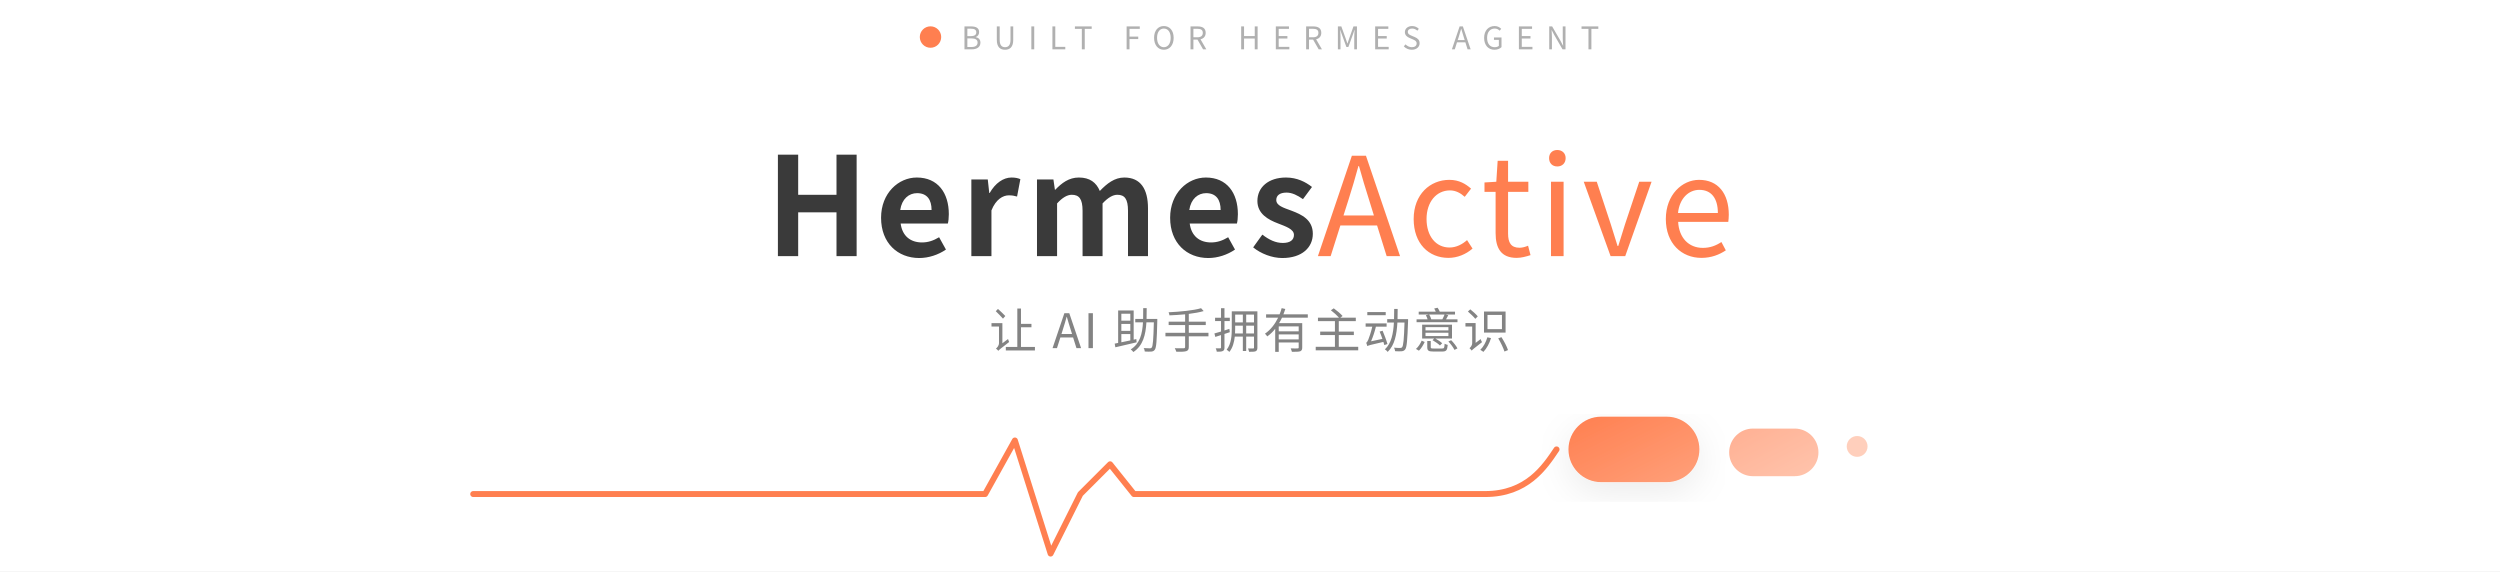
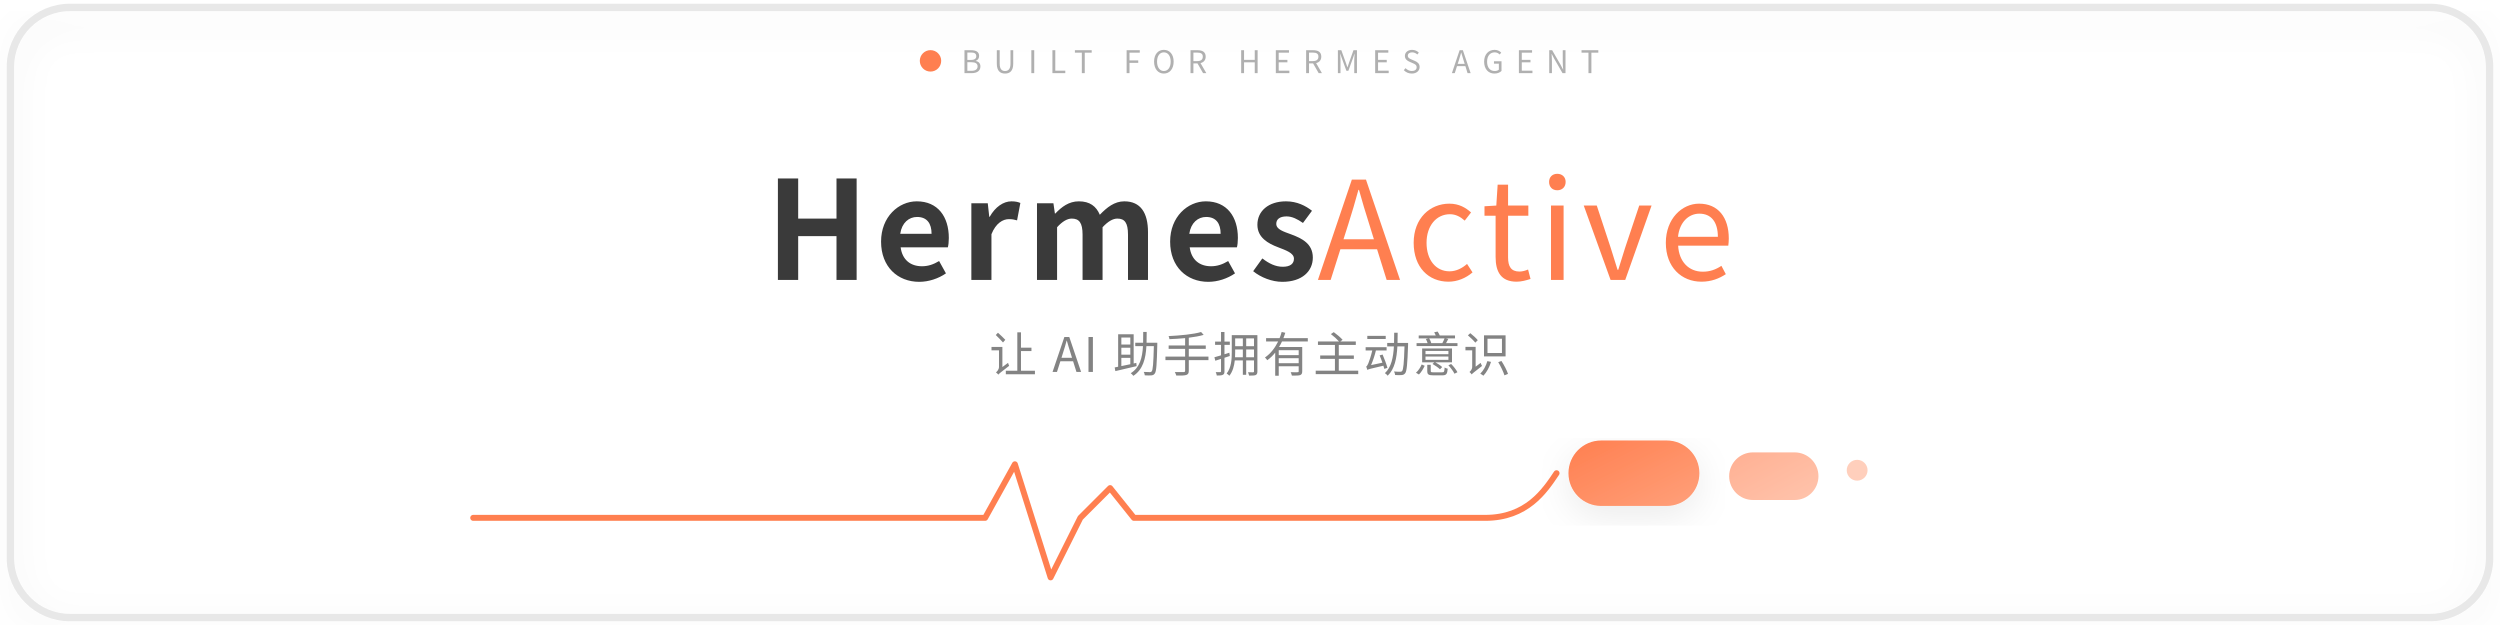
- <svg xmlns="http://www.w3.org/2000/svg" width="840" height="192" viewBox="0 33 840 192">
+ <svg xmlns="http://www.w3.org/2000/svg" width="840" height="210" viewBox="0 25 840 210">
  <defs>
    <filter id="sh" x="-20%" y="-20%" width="140%" height="150%">
      <feDropShadow dx="0" dy="3.5" stdDeviation="6" flood-color="#000" flood-opacity="0.08" />
    </filter>
    <marker id="ar" viewBox="0 0 10 10" refX="7.2" refY="5" markerWidth="10.5" markerHeight="10.5" orient="auto">
      <path d="M0.8 1.2 L8.6 5 L0.8 8.8 z" fill="#8F8F8F" stroke="#fff" stroke-width="1.3" stroke-linejoin="round" />
    </marker>
    <linearGradient id="bub" x1="0" y1="0" x2="1" y2="1">
      <stop offset="0" stop-color="#FF7F50" />
      <stop offset="1" stop-color="#FFA07A" />
    </linearGradient>
    <linearGradient id="rib" x1="0" y1="0" x2="1" y2="0">
      <stop offset="0" stop-color="#FFD9CC" />
      <stop offset=".5" stop-color="#FF7F50" />
      <stop offset="1" stop-color="#FFD9CC" />
    </linearGradient>
+     <linearGradient id="glow" x1="0" y1="0" x2="1" y2="0">
+       <stop offset="0" stop-color="#FF7F50" stop-opacity="0" />
+       <stop offset=".5" stop-color="#FF7F50" />
+       <stop offset="1" stop-color="#FF7F50" stop-opacity="0" />
+     </linearGradient>
  </defs>
-   <rect x="0" y="33" width="840" height="192" fill="#fff" />
+   <rect x="0" y="25" width="840" height="210" fill="#fff" />
  <text x="423" y="45" font-family="'Helvetica Neue','PingFang SC','Noto Sans CJK SC','Microsoft YaHei',Arial,sans-serif" font-size="10.5" font-weight="500" letter-spacing="4" fill="#B0B0B0" text-anchor="middle" dominant-baseline="central">
    <tspan fill="#FF7F50" font-size="8">●</tspan>  BUILT FOR HERMES AGENT</text>
  <text x="420" y="99" font-family="'Helvetica Neue','PingFang SC','Noto Sans CJK SC','Microsoft YaHei',Arial,sans-serif" font-size="46" font-weight="700" letter-spacing="2" fill="#3A3A3A" text-anchor="middle" dominant-baseline="central">Hermes<tspan font-weight="300" fill="#FF7F50"> Active</tspan>
  </text>
  <text x="420" y="143" font-family="'Helvetica Neue','PingFang SC','Noto Sans CJK SC','Microsoft YaHei',Arial,sans-serif" font-size="16" font-weight="500" letter-spacing="0.8" fill="#838383" text-anchor="middle" dominant-baseline="central">让 AI 助手拥有主动意识</text>
  <g transform="translate(-26,0)">
    <path d="M185 199 H345 L357 199 L367 181 L379 219 L389 199 L399 189 L407 199 H525 C539 199 545 190 549 184" stroke="#FF7F50" stroke-width="2" fill="none" stroke-linecap="round" stroke-linejoin="round" />
    <rect x="553" y="173" width="44" height="22" rx="11" fill="url(#bub)" filter="url(#sh)" />
    <rect x="607" y="177" width="30" height="16" rx="8" fill="url(#bub)" opacity=".62" />
    <circle cx="650" cy="183" r="3.5" fill="#FFA07A" opacity=".5" />
  </g>
+   <rect x="3.5" y="27.5" width="833" height="205" rx="20" fill="none" stroke="#E8E8E8" stroke-width="2.5" filter="url(#sh)" />
+   <path d="M312 27.5 H528" stroke="url(#glow)" stroke-width="3" stroke-linecap="round" />
</svg>
